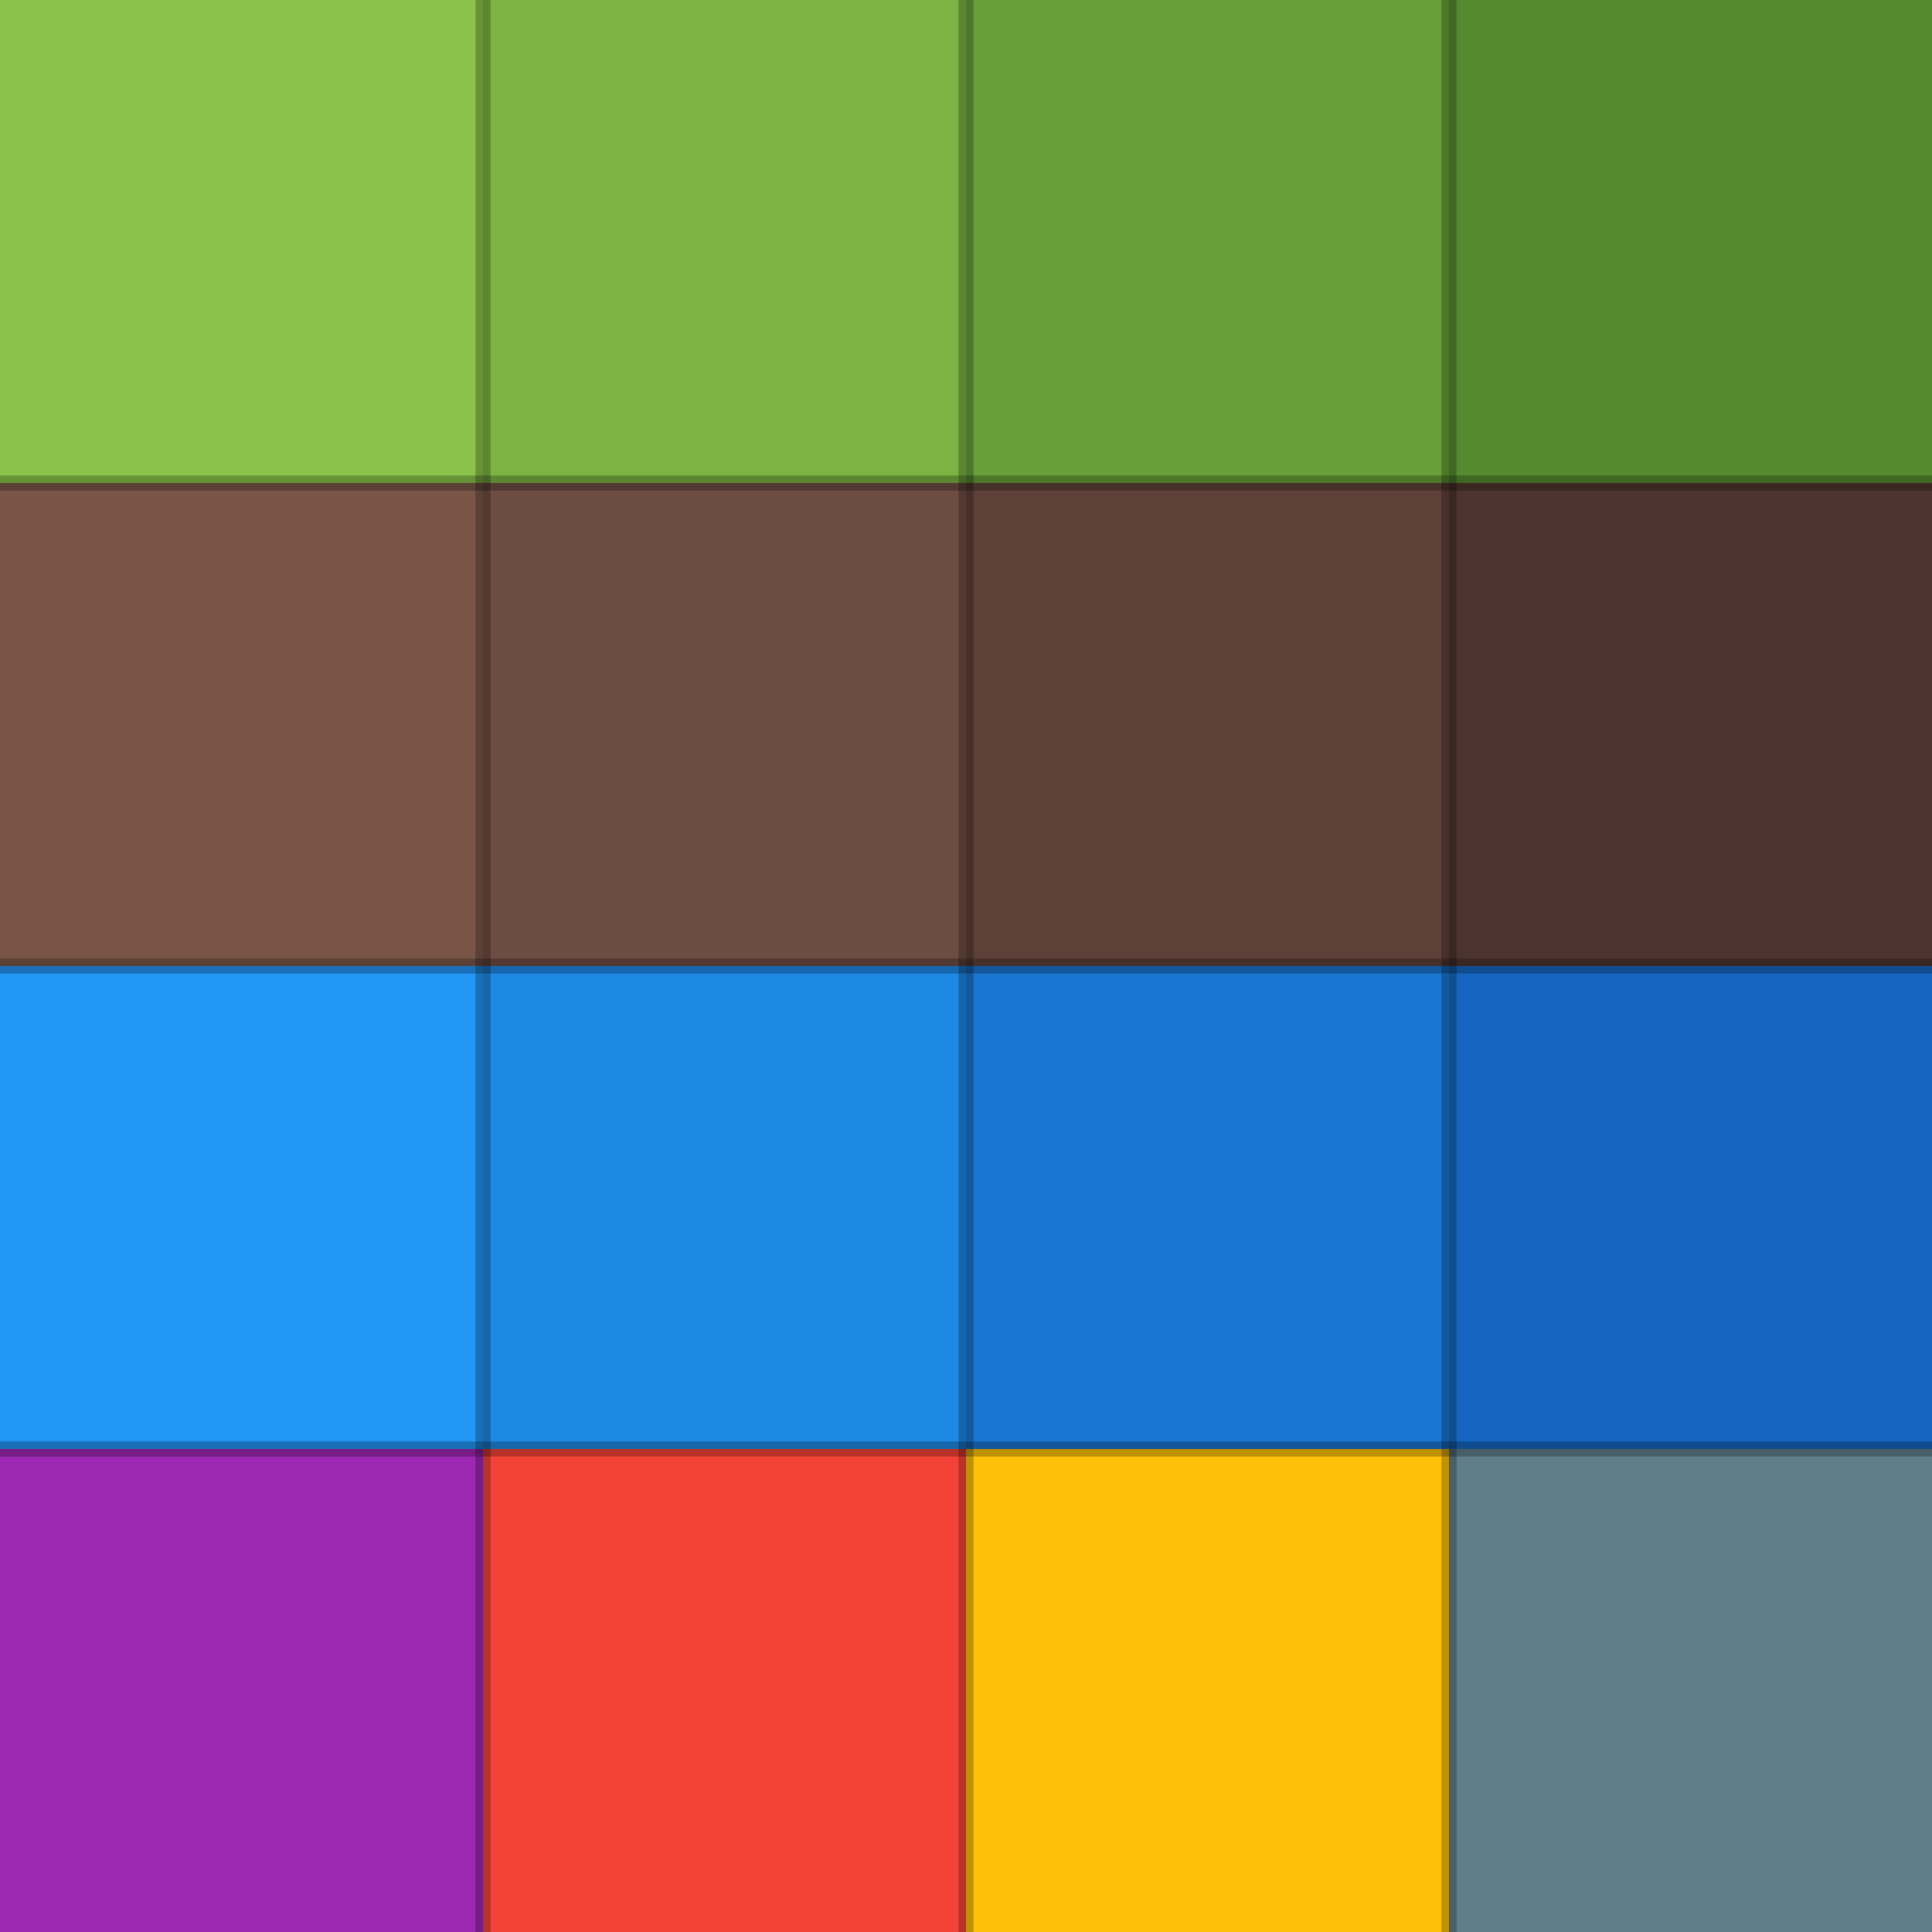
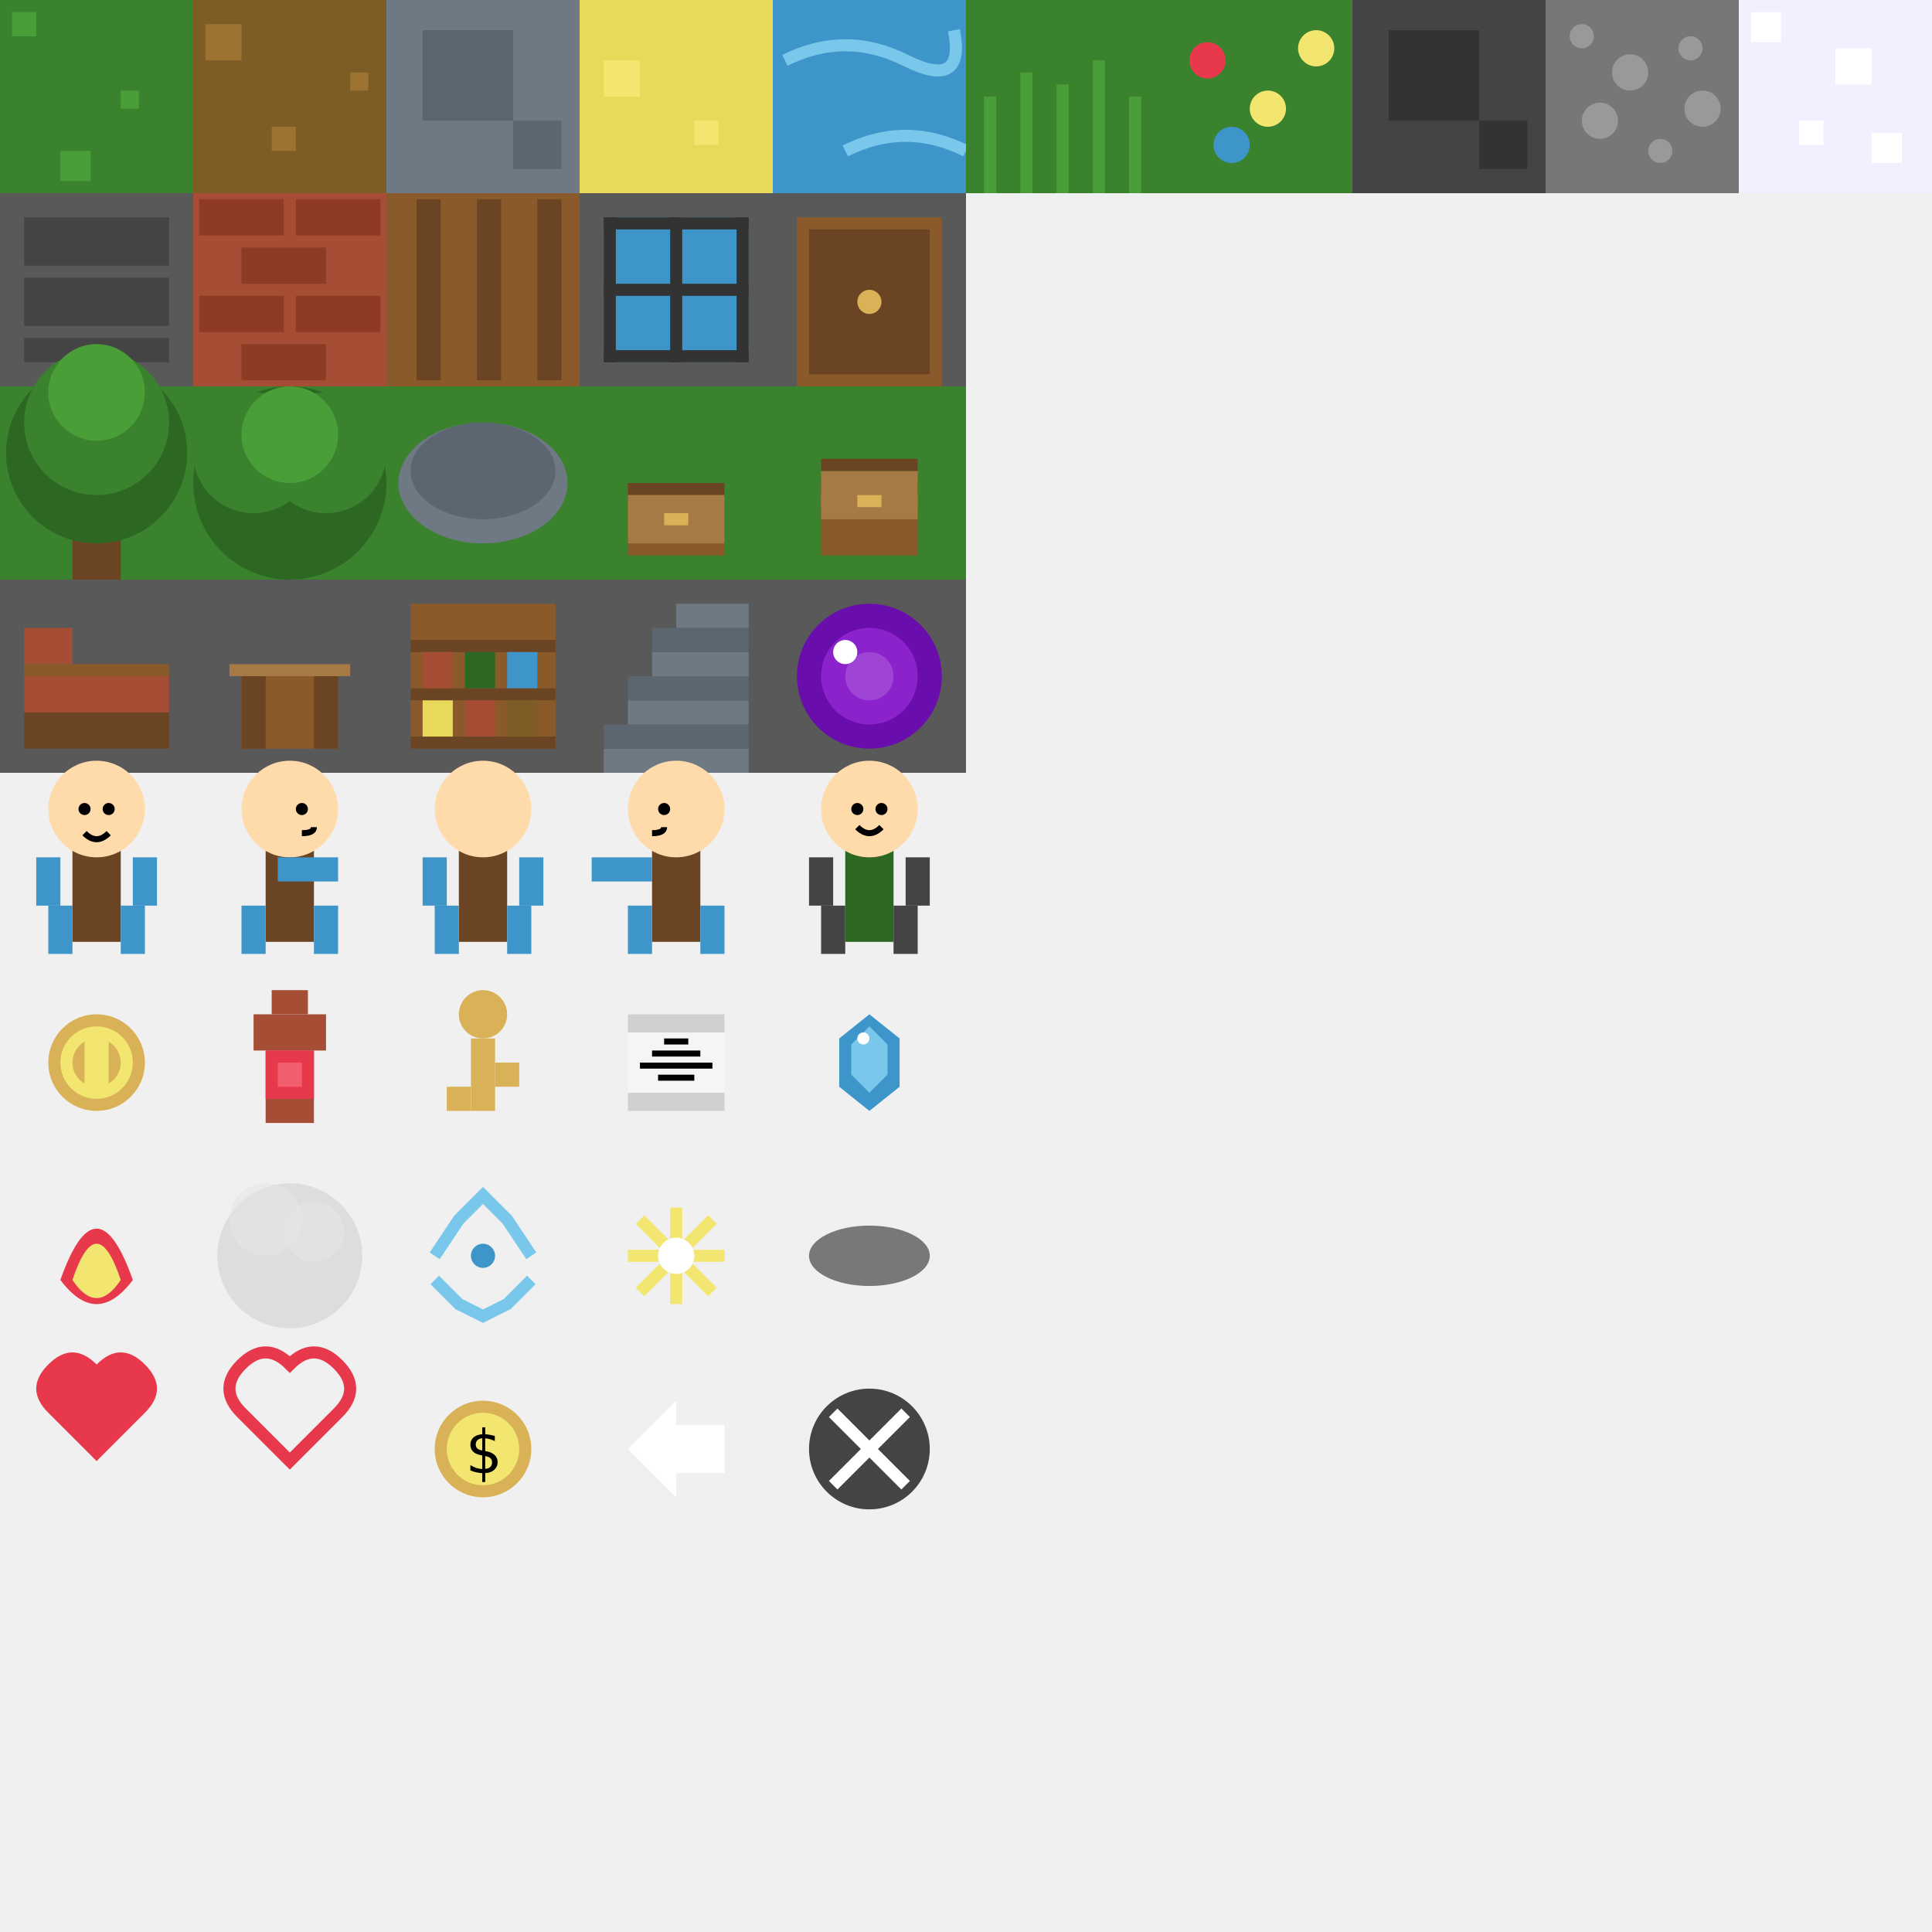
- <svg xmlns="http://www.w3.org/2000/svg" width="128" height="128" viewBox="0 0 128 128">
-   <rect x="0" y="0" width="32" height="32" fill="#8BC34A" />
-   <rect x="32" y="0" width="32" height="32" fill="#7CB342" />
-   <rect x="64" y="0" width="32" height="32" fill="#689F38" />
-   <rect x="96" y="0" width="32" height="32" fill="#558B2F" />
-   <rect x="0" y="32" width="32" height="32" fill="#795548" />
-   <rect x="32" y="32" width="32" height="32" fill="#6D4C41" />
-   <rect x="64" y="32" width="32" height="32" fill="#5D4037" />
-   <rect x="96" y="32" width="32" height="32" fill="#4E342E" />
-   <rect x="0" y="64" width="32" height="32" fill="#2196F3" />
-   <rect x="32" y="64" width="32" height="32" fill="#1E88E5" />
-   <rect x="64" y="64" width="32" height="32" fill="#1976D2" />
-   <rect x="96" y="64" width="32" height="32" fill="#1565C0" />
-   <rect x="0" y="96" width="32" height="32" fill="#9C27B0" />
-   <rect x="32" y="96" width="32" height="32" fill="#F44336" />
-   <rect x="64" y="96" width="32" height="32" fill="#FFC107" />
-   <rect x="96" y="96" width="32" height="32" fill="#607D8B" />
-   <g stroke="#00000040" stroke-width="1">
-     <line x1="32" y1="0" x2="32" y2="128" />
-     <line x1="64" y1="0" x2="64" y2="128" />
-     <line x1="96" y1="0" x2="96" y2="128" />
-     <line x1="0" y1="32" x2="128" y2="32" />
-     <line x1="0" y1="64" x2="128" y2="64" />
-     <line x1="0" y1="96" x2="128" y2="96" />
-   </g>
+ <svg xmlns="http://www.w3.org/2000/svg" width="320" height="320" viewBox="0 0 320 320" fill="none">
+   <rect x="0" y="0" width="32" height="32" fill="#3a822e" />
+   <rect x="2" y="2" width="4" height="4" fill="#4a9e37" />
+   <rect x="20" y="15" width="3" height="3" fill="#4a9e37" />
+   <rect x="10" y="25" width="5" height="5" fill="#4a9e37" />
+   <rect x="32" y="0" width="32" height="32" fill="#7d5c25" />
+   <rect x="34" y="4" width="6" height="6" fill="#9c7331" />
+   <rect x="45" y="21" width="4" height="4" fill="#9c7331" />
+   <rect x="58" y="12" width="3" height="3" fill="#9c7331" />
+   <rect x="64" y="0" width="32" height="32" fill="#6e7984" />
+   <rect x="70" y="5" width="15" height="15" fill="#5c6670" />
+   <rect x="85" y="20" width="8" height="8" fill="#5c6670" />
+   <rect x="96" y="0" width="32" height="32" fill="#e8d95a" />
+   <rect x="100" y="10" width="6" height="6" fill="#f3e670" />
+   <rect x="115" y="20" width="4" height="4" fill="#f3e670" />
+   <rect x="128" y="0" width="32" height="32" fill="#3e95c9" />
+   <path d="M130,10 Q140,5 150,10 Q160,15 158,5" stroke="#79c8eb" stroke-width="2" fill="none" />
+   <path d="M140,25 Q150,20 160,25" stroke="#79c8eb" stroke-width="2" fill="none" />
+   <rect x="0" y="32" width="32" height="32" fill="#595959" />
+   <rect x="4" y="36" width="24" height="8" fill="#444444" />
+   <rect x="4" y="46" width="24" height="8" fill="#444444" />
+   <rect x="4" y="56" width="24" height="4" fill="#444444" />
+   <rect x="32" y="32" width="32" height="32" fill="#a54d35" />
+   <rect x="33" y="33" width="14" height="6" fill="#8e3b26" />
+   <rect x="49" y="33" width="14" height="6" fill="#8e3b26" />
+   <rect x="40" y="41" width="14" height="6" fill="#8e3b26" />
+   <rect x="33" y="49" width="14" height="6" fill="#8e3b26" />
+   <rect x="49" y="49" width="14" height="6" fill="#8e3b26" />
+   <rect x="40" y="57" width="14" height="6" fill="#8e3b26" />
+   <rect x="64" y="32" width="32" height="32" fill="#8b5a2b" />
+   <rect x="69" y="33" width="4" height="30" fill="#6b4423" />
+   <rect x="79" y="33" width="4" height="30" fill="#6b4423" />
+   <rect x="89" y="33" width="4" height="30" fill="#6b4423" />
+   <rect x="96" y="32" width="32" height="32" fill="#595959" />
+   <rect x="100" y="36" width="24" height="24" fill="#3e95c9" />
+   <rect x="100" y="36" width="24" height="2" fill="#333333" />
+   <rect x="100" y="58" width="24" height="2" fill="#333333" />
+   <rect x="100" y="36" width="2" height="24" fill="#333333" />
+   <rect x="122" y="36" width="2" height="24" fill="#333333" />
+   <rect x="111" y="36" width="2" height="24" fill="#333333" />
+   <rect x="100" y="47" width="24" height="2" fill="#333333" />
+   <rect x="128" y="32" width="32" height="32" fill="#595959" />
+   <rect x="132" y="36" width="24" height="28" fill="#8b5a2b" />
+   <rect x="134" y="38" width="20" height="24" fill="#6b4423" />
+   <circle cx="144" cy="50" r="2" fill="#d9b258" />
+   <rect x="0" y="64" width="32" height="32" fill="#3a822e" />
+   <rect x="12" y="80" width="8" height="16" fill="#6b4423" />
+   <circle cx="16" cy="75" r="15" fill="#2d6823" />
+   <circle cx="16" cy="70" r="12" fill="#3a822e" />
+   <circle cx="16" cy="65" r="8" fill="#4a9e37" />
+   <rect x="32" y="64" width="32" height="32" fill="#3a822e" />
+   <circle cx="48" cy="80" r="16" fill="#2d6823" />
+   <circle cx="42" cy="75" r="10" fill="#3a822e" />
+   <circle cx="54" cy="75" r="10" fill="#3a822e" />
+   <circle cx="48" cy="72" r="8" fill="#4a9e37" />
+   <rect x="64" y="64" width="32" height="32" fill="#3a822e" />
+   <ellipse cx="80" cy="80" rx="14" ry="10" fill="#6e7984" />
+   <ellipse cx="80" cy="78" rx="12" ry="8" fill="#5c6670" />
+   <rect x="96" y="64" width="32" height="32" fill="#3a822e" />
+   <rect x="104" y="80" width="16" height="12" fill="#8b5a2b" />
+   <rect x="104" y="80" width="16" height="2" fill="#6b4423" />
+   <rect x="104" y="82" width="16" height="8" fill="#a57a44" />
+   <rect x="110" y="85" width="4" height="2" fill="#d9b258" />
+   <rect x="128" y="64" width="32" height="32" fill="#3a822e" />
+   <rect x="136" y="80" width="16" height="12" fill="#8b5a2b" />
+   <rect x="136" y="80" width="16" height="2" fill="#6b4423" />
+   <rect x="136" y="82" width="16" height="4" fill="#a57a44" />
+   <rect x="136" y="78" width="16" height="6" fill="#a57a44" />
+   <rect x="136" y="76" width="16" height="2" fill="#6b4423" />
+   <rect x="142" y="82" width="4" height="2" fill="#d9b258" />
+   <rect x="0" y="96" width="32" height="32" fill="#595959" />
+   <rect x="4" y="112" width="24" height="12" fill="#6b4423" />
+   <rect x="4" y="110" width="24" height="2" fill="#8b5a2b" />
+   <rect x="4" y="112" width="24" height="6" fill="#a54d35" />
+   <rect x="4" y="104" width="8" height="6" fill="#a54d35" />
+   <rect x="32" y="96" width="32" height="32" fill="#595959" />
+   <rect x="40" y="112" width="16" height="12" fill="#8b5a2b" />
+   <rect x="38" y="110" width="20" height="2" fill="#a57a44" />
+   <rect x="40" y="112" width="4" height="12" fill="#6b4423" />
+   <rect x="52" y="112" width="4" height="12" fill="#6b4423" />
+   <rect x="64" y="96" width="32" height="32" fill="#595959" />
+   <rect x="68" y="100" width="24" height="24" fill="#8b5a2b" />
+   <rect x="68" y="106" width="24" height="2" fill="#6b4423" />
+   <rect x="68" y="114" width="24" height="2" fill="#6b4423" />
+   <rect x="68" y="122" width="24" height="2" fill="#6b4423" />
+   <rect x="70" y="108" width="5" height="6" fill="#a54d35" />
+   <rect x="77" y="108" width="5" height="6" fill="#2d6823" />
+   <rect x="84" y="108" width="5" height="6" fill="#3e95c9" />
+   <rect x="70" y="116" width="5" height="6" fill="#e8d95a" />
+   <rect x="77" y="116" width="5" height="6" fill="#a54d35" />
+   <rect x="84" y="116" width="5" height="6" fill="#7d5c25" />
+   <rect x="96" y="96" width="32" height="32" fill="#595959" />
+   <rect x="100" y="124" width="24" height="4" fill="#6e7984" />
+   <rect x="100" y="120" width="24" height="4" fill="#5c6670" />
+   <rect x="104" y="116" width="20" height="4" fill="#6e7984" />
+   <rect x="104" y="112" width="20" height="4" fill="#5c6670" />
+   <rect x="108" y="108" width="16" height="4" fill="#6e7984" />
+   <rect x="108" y="104" width="16" height="4" fill="#5c6670" />
+   <rect x="112" y="100" width="12" height="4" fill="#6e7984" />
+   <rect x="128" y="96" width="32" height="32" fill="#595959" />
+   <circle cx="144" cy="112" r="12" fill="#6a0dad" />
+   <circle cx="144" cy="112" r="8" fill="#8b22cc" />
+   <circle cx="144" cy="112" r="4" fill="#9f45d6" />
+   <circle cx="140" cy="108" r="2" fill="#ffffff" />
+   <rect x="0" y="128" width="32" height="32" fill="none" />
+   <rect x="12" y="140" width="8" height="16" fill="#6b4423" />
+   <circle cx="16" cy="134" r="8" fill="#ffdbac" />
+   <rect x="8" y="150" width="4" height="8" fill="#3e95c9" />
+   <rect x="20" y="150" width="4" height="8" fill="#3e95c9" />
+   <rect x="6" y="142" width="4" height="8" fill="#3e95c9" />
+   <rect x="22" y="142" width="4" height="8" fill="#3e95c9" />
+   <ellipse cx="14" cy="134" rx="1" ry="1" fill="#000000" />
+   <ellipse cx="18" cy="134" rx="1" ry="1" fill="#000000" />
+   <path d="M14,138 Q16,140 18,138" stroke="#000000" stroke-width="1" fill="none" />
+   <rect x="32" y="128" width="32" height="32" fill="none" />
+   <rect x="44" y="140" width="8" height="16" fill="#6b4423" />
+   <circle cx="48" cy="134" r="8" fill="#ffdbac" />
+   <rect x="40" y="150" width="4" height="8" fill="#3e95c9" />
+   <rect x="52" y="150" width="4" height="8" fill="#3e95c9" />
+   <rect x="46" y="142" width="10" height="4" fill="#3e95c9" />
+   <ellipse cx="50" cy="134" rx="1" ry="1" fill="#000000" />
+   <path d="M50,138 Q52,138 52,137" stroke="#000000" stroke-width="1" fill="none" />
+   <rect x="64" y="128" width="32" height="32" fill="none" />
+   <rect x="76" y="140" width="8" height="16" fill="#6b4423" />
+   <circle cx="80" cy="134" r="8" fill="#ffdbac" />
+   <rect x="72" y="150" width="4" height="8" fill="#3e95c9" />
+   <rect x="84" y="150" width="4" height="8" fill="#3e95c9" />
+   <rect x="70" y="142" width="4" height="8" fill="#3e95c9" />
+   <rect x="86" y="142" width="4" height="8" fill="#3e95c9" />
+   <rect x="96" y="128" width="32" height="32" fill="none" />
+   <rect x="108" y="140" width="8" height="16" fill="#6b4423" />
+   <circle cx="112" cy="134" r="8" fill="#ffdbac" />
+   <rect x="104" y="150" width="4" height="8" fill="#3e95c9" />
+   <rect x="116" y="150" width="4" height="8" fill="#3e95c9" />
+   <rect x="98" y="142" width="10" height="4" fill="#3e95c9" />
+   <ellipse cx="110" cy="134" rx="1" ry="1" fill="#000000" />
+   <path d="M108,138 Q110,138 110,137" stroke="#000000" stroke-width="1" fill="none" />
+   <rect x="128" y="128" width="32" height="32" fill="none" />
+   <rect x="140" y="140" width="8" height="16" fill="#2d6823" />
+   <circle cx="144" cy="134" r="8" fill="#ffdbac" />
+   <rect x="136" y="150" width="4" height="8" fill="#444444" />
+   <rect x="148" y="150" width="4" height="8" fill="#444444" />
+   <rect x="134" y="142" width="4" height="8" fill="#444444" />
+   <rect x="150" y="142" width="4" height="8" fill="#444444" />
+   <ellipse cx="142" cy="134" rx="1" ry="1" fill="#000000" />
+   <ellipse cx="146" cy="134" rx="1" ry="1" fill="#000000" />
+   <path d="M142,137 Q144,139 146,137" stroke="#000000" stroke-width="1" fill="none" />
+   <rect x="0" y="160" width="32" height="32" fill="none" />
+   <circle cx="16" cy="176" r="8" fill="#d9b258" />
+   <circle cx="16" cy="176" r="6" fill="#f3e670" />
+   <circle cx="16" cy="176" r="4" fill="#d9b258" />
+   <path d="M14,172 L18,172 L18,180 L14,180 Z" fill="#f3e670" />
+   <rect x="32" y="160" width="32" height="32" fill="none" />
+   <rect x="44" y="174" width="8" height="12" fill="#a54d35" />
+   <rect x="42" y="168" width="12" height="6" fill="#a54d35" />
+   <rect x="45" y="164" width="6" height="4" fill="#a54d35" />
+   <rect x="44" y="174" width="8" height="8" fill="#e8394c" />
+   <rect x="46" y="176" width="4" height="4" fill="#f25e6d" />
+   <rect x="64" y="160" width="32" height="32" fill="none" />
+   <circle cx="80" cy="168" r="4" fill="#d9b258" />
+   <rect x="78" y="172" width="4" height="12" fill="#d9b258" />
+   <rect x="82" y="176" width="4" height="4" fill="#d9b258" />
+   <rect x="74" y="180" width="4" height="4" fill="#d9b258" />
+   <rect x="96" y="160" width="32" height="32" fill="none" />
+   <rect x="104" y="168" width="16" height="16" fill="#f5f5f5" />
+   <rect x="104" y="168" width="16" height="3" fill="#d0d0d0" />
+   <rect x="104" y="181" width="16" height="3" fill="#d0d0d0" />
+   <rect x="110" y="172" width="4" height="1" fill="#000000" />
+   <rect x="108" y="174" width="8" height="1" fill="#000000" />
+   <rect x="106" y="176" width="12" height="1" fill="#000000" />
+   <rect x="109" y="178" width="6" height="1" fill="#000000" />
+   <rect x="128" y="160" width="32" height="32" fill="none" />
+   <polygon points="144,168 139,172 139,180 144,184 149,180 149,172" fill="#3e95c9" />
+   <polygon points="144,170 141,173 141,178 144,181 147,178 147,173" fill="#79c8eb" />
+   <circle cx="143" cy="172" r="1" fill="#ffffff" />
+   <rect x="0" y="192" width="32" height="32" fill="none" />
+   <path d="M10,212 Q16,195 22,212 Q16,220 10,212 Z" fill="#e8394c" />
+   <path d="M12,212 Q16,200 20,212 Q16,218 12,212 Z" fill="#f3e670" />
+   <rect x="32" y="192" width="32" height="32" fill="none" />
+   <circle cx="48" cy="208" r="12" fill="#d0d0d0" fill-opacity="0.6" />
+   <circle cx="44" cy="202" r="6" fill="#e6e6e6" fill-opacity="0.6" />
+   <circle cx="52" cy="204" r="5" fill="#e6e6e6" fill-opacity="0.6" />
+   <rect x="64" y="192" width="32" height="32" fill="none" />
+   <path d="M72,208 L76,202 L80,198 L84,202 L88,208" stroke="#79c8eb" stroke-width="2" fill="none" />
+   <path d="M72,212 L76,216 L80,218 L84,216 L88,212" stroke="#79c8eb" stroke-width="2" fill="none" />
+   <circle cx="80" cy="208" r="2" fill="#3e95c9" />
+   <rect x="96" y="192" width="32" height="32" fill="none" />
+   <path d="M112,200 L112,216" stroke="#f3e670" stroke-width="2" />
+   <path d="M104,208 L120,208" stroke="#f3e670" stroke-width="2" />
+   <path d="M106,202 L118,214" stroke="#f3e670" stroke-width="2" />
+   <path d="M106,214 L118,202" stroke="#f3e670" stroke-width="2" />
+   <circle cx="112" cy="208" r="3" fill="#ffffff" />
+   <rect x="128" y="192" width="32" height="32" fill="none" />
+   <ellipse cx="144" cy="208" rx="10" ry="5" fill="rgba(0,0,0,0.5)" />
+   <rect x="0" y="224" width="32" height="32" fill="none" />
+   <path d="M16,242 L8,234 Q4,230 8,226 Q12,222 16,226 Q20,222 24,226 Q28,230 24,234 Z" fill="#e8394c" />
+   <rect x="32" y="224" width="32" height="32" fill="none" />
+   <path d="M48,242 L40,234 Q36,230 40,226 Q44,222 48,226 Q52,222 56,226 Q60,230 56,234 Z" fill="none" stroke="#e8394c" stroke-width="2" />
+   <rect x="64" y="224" width="32" height="32" fill="none" />
+   <circle cx="80" cy="240" r="8" fill="#d9b258" />
+   <circle cx="80" cy="240" r="6" fill="#f3e670" />
+   <text x="80" y="244" font-family="monospace" font-size="10" fill="#000000" text-anchor="middle">$</text>
+   <rect x="96" y="224" width="32" height="32" fill="none" />
+   <polygon points="112,232 104,240 112,248 112,244 120,244 120,236 112,236" fill="#ffffff" />
+   <rect x="128" y="224" width="32" height="32" fill="none" />
+   <circle cx="144" cy="240" r="10" fill="#444444" />
+   <path d="M138,234 L150,246" stroke="#ffffff" stroke-width="2" />
+   <path d="M150,234 L138,246" stroke="#ffffff" stroke-width="2" />
+   <rect x="160" y="0" width="32" height="32" fill="#3a822e" />
+   <path d="M164,16 L164,32" stroke="#4a9e37" stroke-width="2" />
+   <path d="M170,12 L170,32" stroke="#4a9e37" stroke-width="2" />
+   <path d="M176,14 L176,32" stroke="#4a9e37" stroke-width="2" />
+   <path d="M182,10 L182,32" stroke="#4a9e37" stroke-width="2" />
+   <path d="M188,16 L188,32" stroke="#4a9e37" stroke-width="2" />
+   <rect x="192" y="0" width="32" height="32" fill="#3a822e" />
+   <circle cx="200" cy="10" r="3" fill="#e8394c" />
+   <circle cx="210" cy="18" r="3" fill="#f3e670" />
+   <circle cx="204" cy="24" r="3" fill="#3e95c9" />
+   <circle cx="218" cy="8" r="3" fill="#f3e670" />
+   <rect x="224" y="0" width="32" height="32" fill="#444444" />
+   <rect x="230" y="5" width="15" height="15" fill="#333333" />
+   <rect x="245" y="20" width="8" height="8" fill="#333333" />
+   <rect x="256" y="0" width="32" height="32" fill="#777777" />
+   <circle cx="262" cy="6" r="2" fill="#999999" />
+   <circle cx="270" cy="12" r="3" fill="#999999" />
+   <circle cx="280" cy="8" r="2" fill="#999999" />
+   <circle cx="265" cy="20" r="3" fill="#999999" />
+   <circle cx="275" cy="25" r="2" fill="#999999" />
+   <circle cx="282" cy="18" r="3" fill="#999999" />
+   <rect x="288" y="0" width="32" height="32" fill="#f0f0ff" />
+   <rect x="290" y="2" width="5" height="5" fill="#ffffff" />
+   <rect x="304" y="8" width="6" height="6" fill="#ffffff" />
+   <rect x="298" y="20" width="4" height="4" fill="#ffffff" />
+   <rect x="310" y="22" width="5" height="5" fill="#ffffff" />
</svg>
